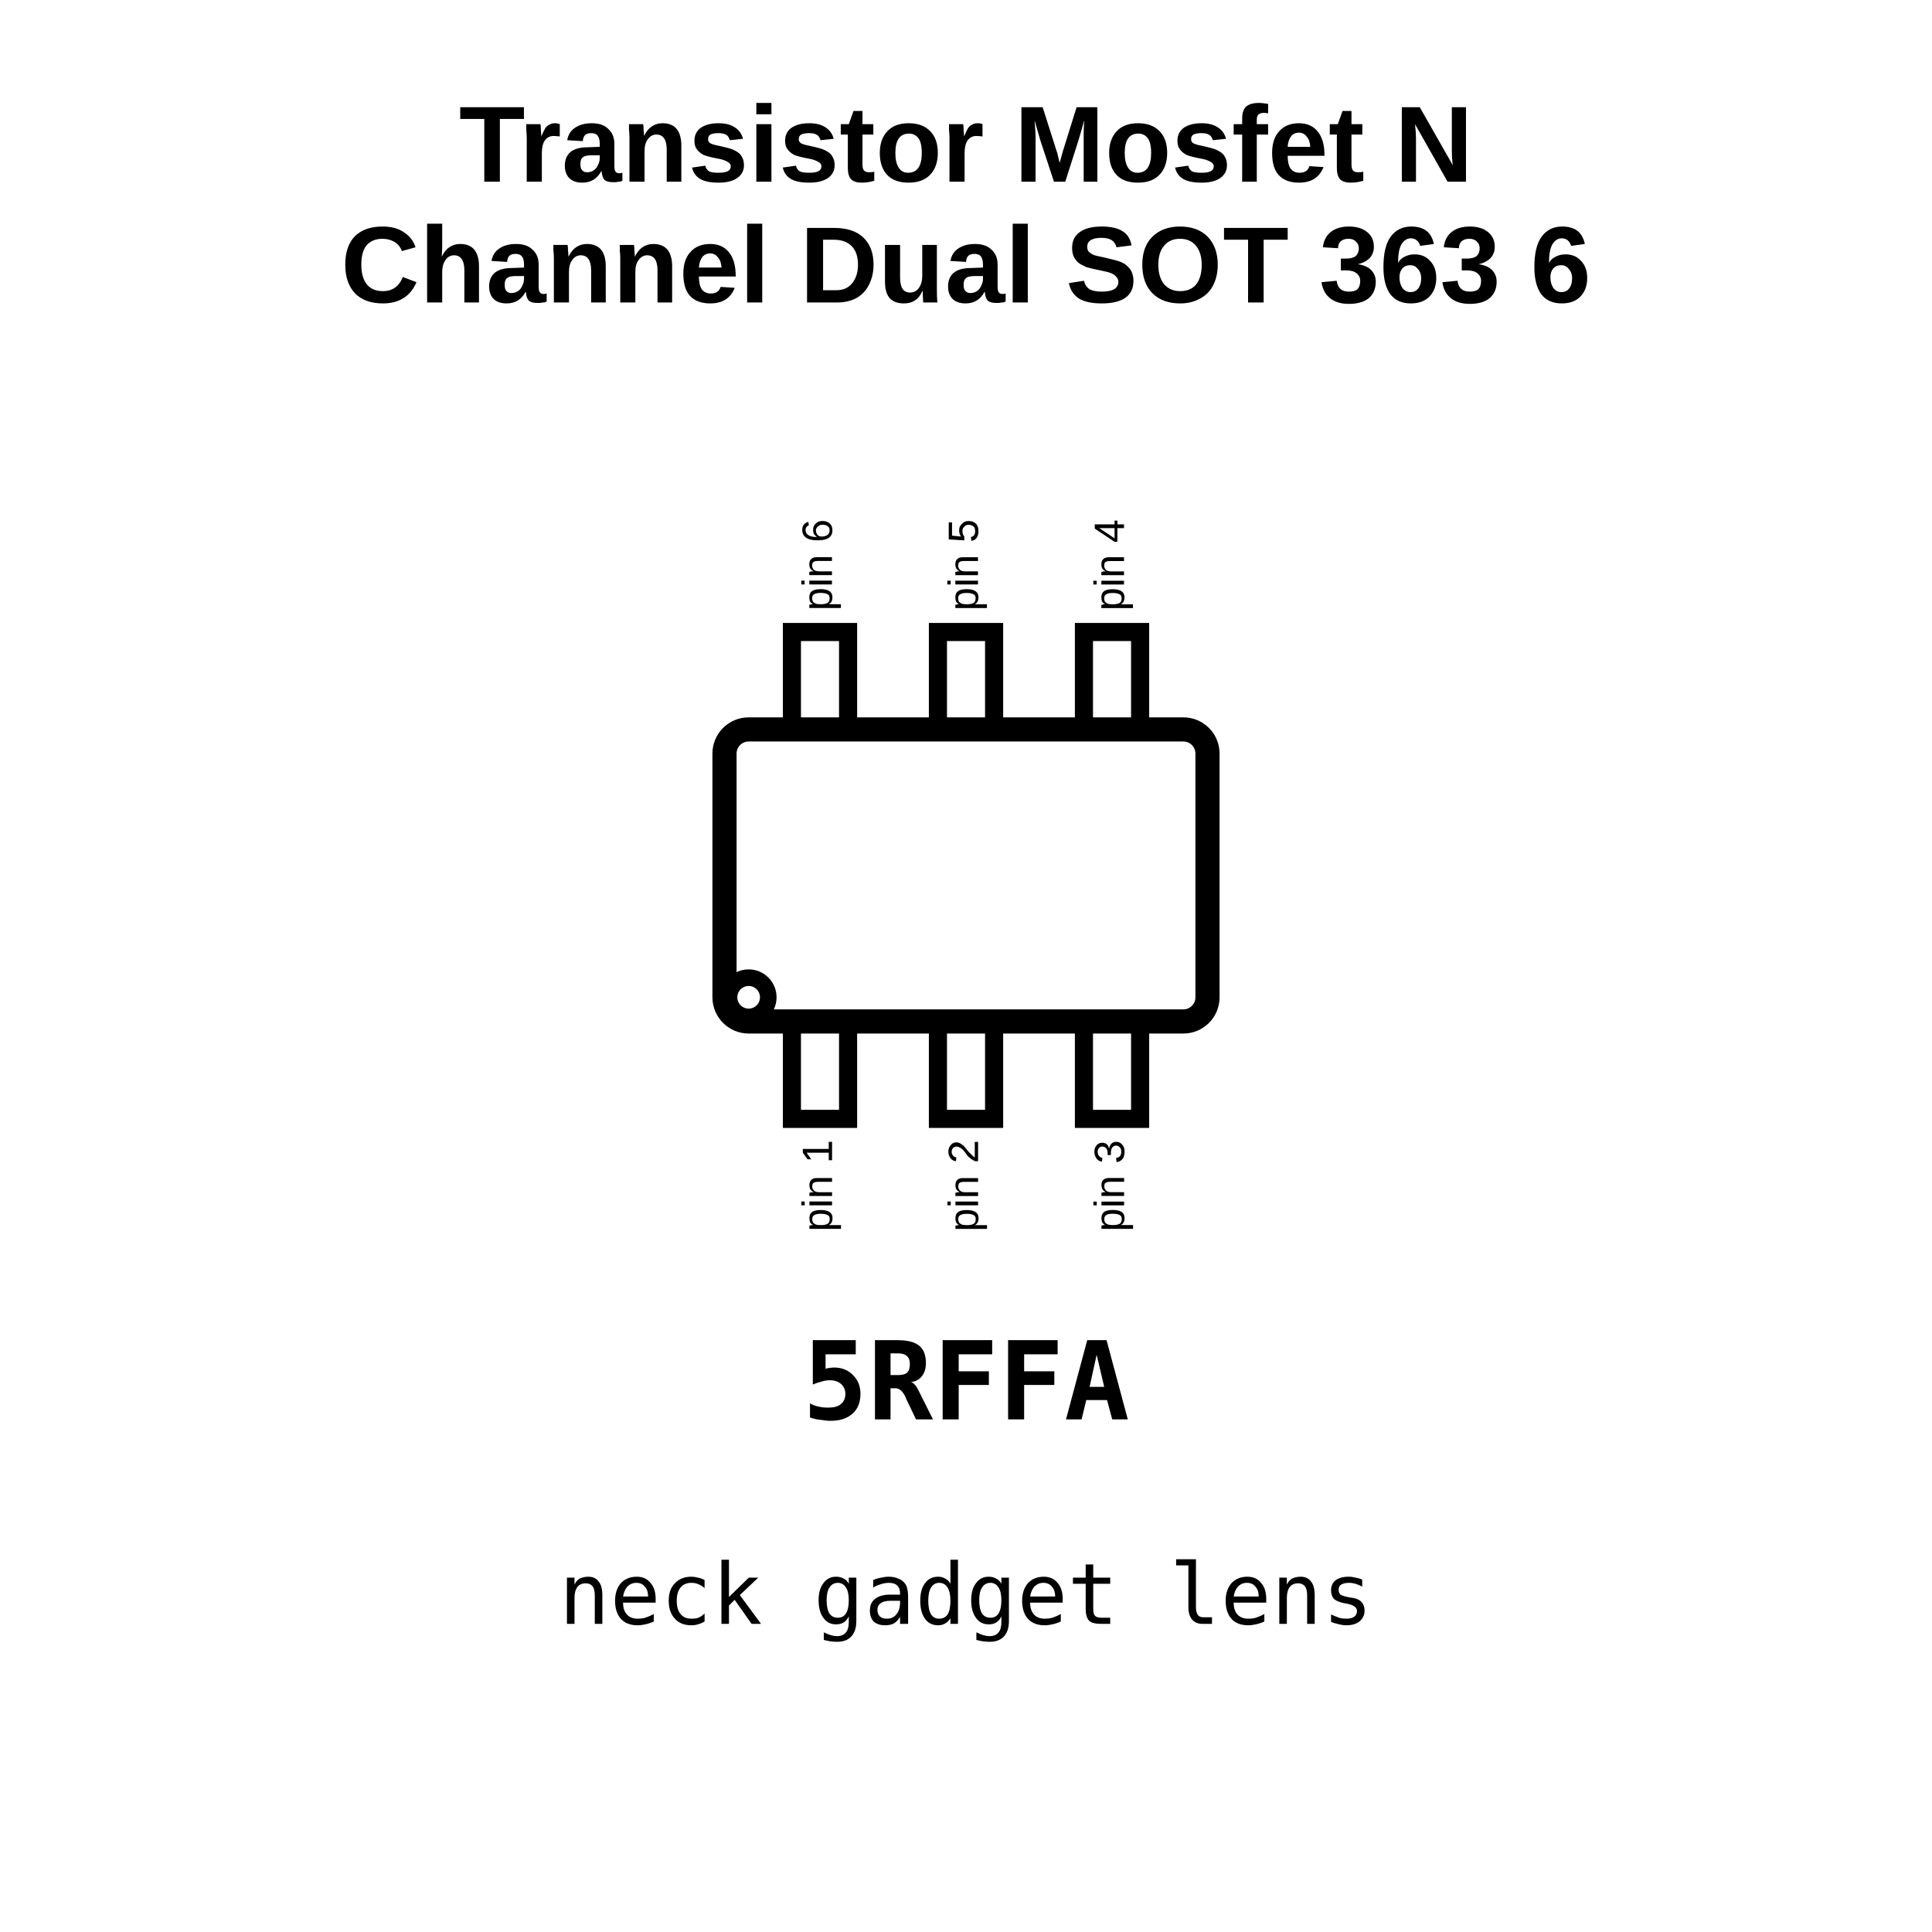
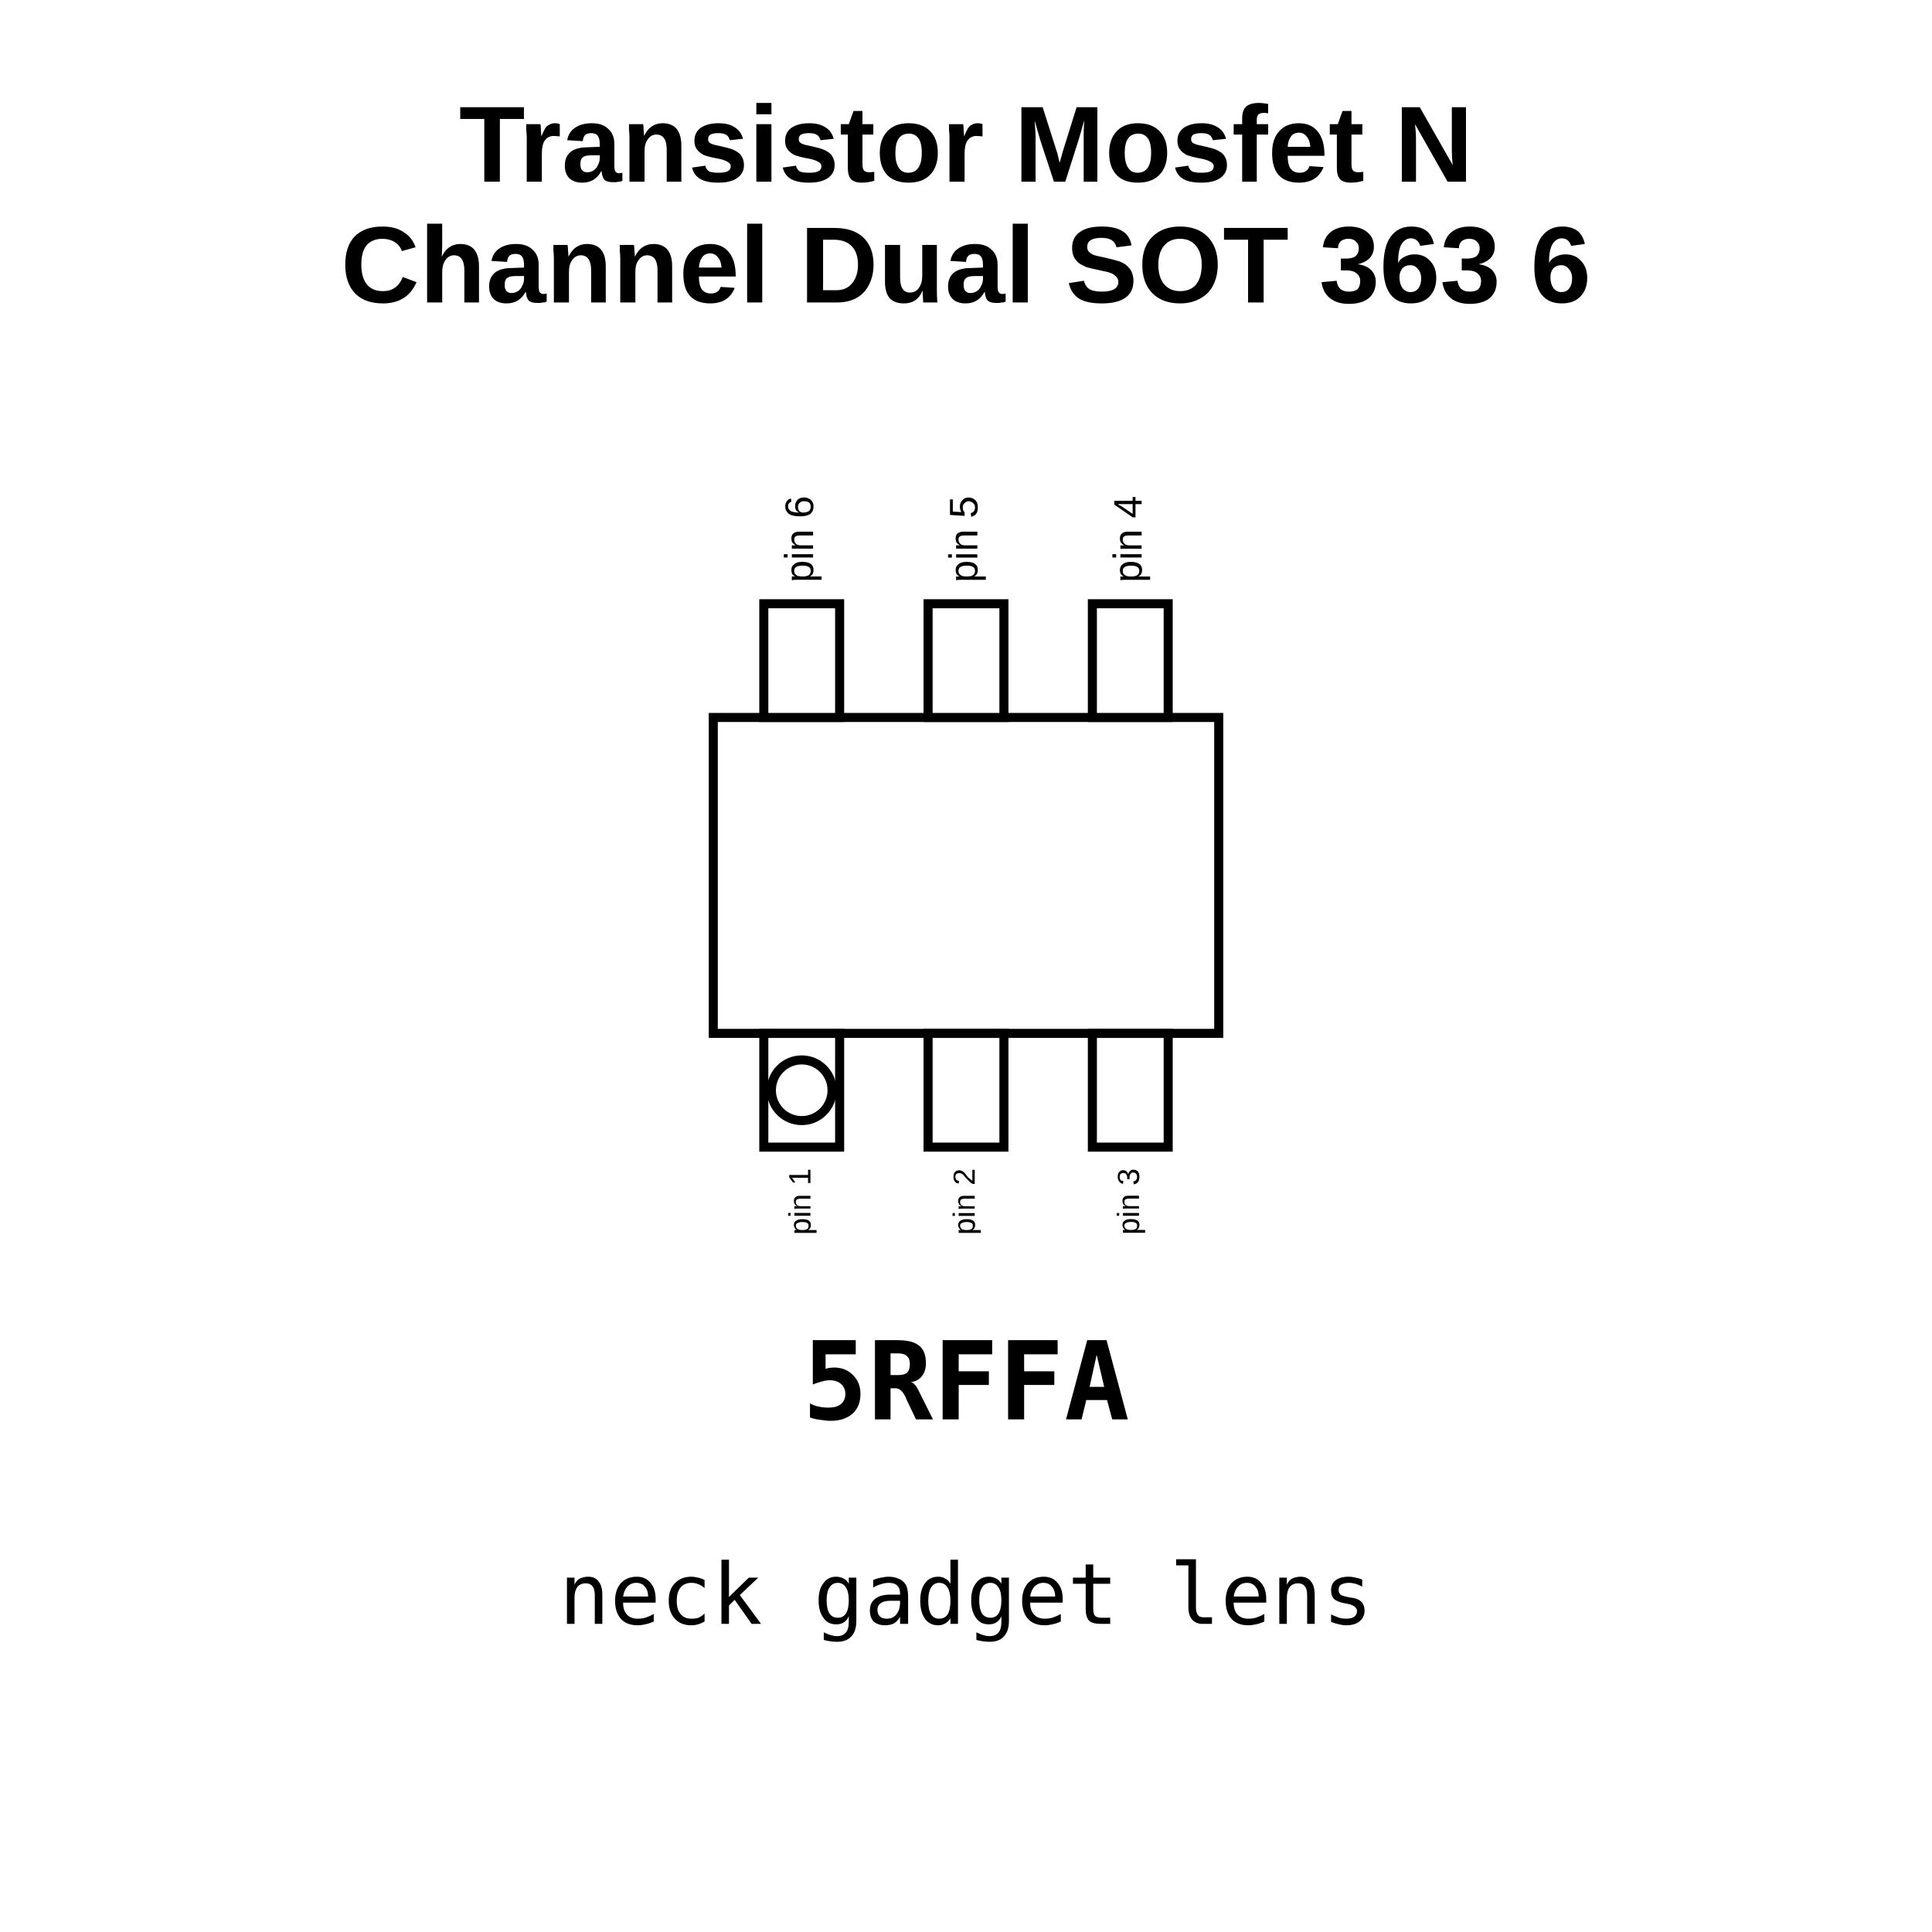
<svg xmlns="http://www.w3.org/2000/svg" width="64mm" height="64mm" viewBox="0 0 64 64">
  <rect x="0" y="0" width="64" height="64" fill="#FFFFFF" stroke="none" />
  <text x="32" y="5" font-family="Arial, sans-serif" font-size="3.6" font-weight="bold" text-anchor="middle" dominant-baseline="middle" fill="#000000">Transistor Mosfet N</text>
  <text x="32" y="9" font-family="Arial, sans-serif" font-size="3.6" font-weight="bold" text-anchor="middle" dominant-baseline="middle" fill="#000000">Channel Dual SOT 363 6</text>
-   <rect x="26.233" y="33.587" width="1.861" height="3.477" fill="#FFFFFF" stroke="#000000" stroke-width="0.6" class="pad" />
-   <rect x="31.07" y="33.587" width="1.861" height="3.477" fill="#FFFFFF" stroke="#000000" stroke-width="0.6" class="pad" />
-   <rect x="35.907" y="33.587" width="1.861" height="3.477" fill="#FFFFFF" stroke="#000000" stroke-width="0.6" class="pad" />
-   <rect x="26.233" y="20.936" width="1.861" height="3.477" fill="#FFFFFF" stroke="#000000" stroke-width="0.6" class="pad" />
-   <rect x="31.07" y="20.936" width="1.861" height="3.477" fill="#FFFFFF" stroke="#000000" stroke-width="0.6" class="pad" />
-   <rect x="35.907" y="20.936" width="1.861" height="3.477" fill="#FFFFFF" stroke="#000000" stroke-width="0.6" class="pad" />
-   <rect x="24" y="24.163" width="16" height="9.674" rx="0.8" ry="0.8" fill="#FFFFFF" stroke="#000000" stroke-width="0.8" />
-   <circle cx="24.8" cy="33.037" r="0.65" fill="#FFFFFF" stroke="#000000" stroke-width="0.55" />
-   <text x="27.163" y="37.764" font-family="Arial, sans-serif" font-size="1.4" text-anchor="end" dominant-baseline="middle" fill="#000000" transform="rotate(-90.000,27.1628,37.764)">pin 1</text>
-   <text x="32" y="37.764" font-family="Arial, sans-serif" font-size="1.4" text-anchor="end" dominant-baseline="middle" fill="#000000" transform="rotate(-90.000,32,37.764)">pin 2</text>
-   <text x="36.837" y="37.764" font-family="Arial, sans-serif" font-size="1.4" text-anchor="end" dominant-baseline="middle" fill="#000000" transform="rotate(-90.000,36.8372,37.764)">pin 3</text>
-   <text x="27.163" y="20.236" font-family="Arial, sans-serif" font-size="1.4" text-anchor="start" dominant-baseline="middle" fill="#000000" transform="rotate(-90.000,27.1628,20.236)">pin 6</text>
-   <text x="32" y="20.236" font-family="Arial, sans-serif" font-size="1.4" text-anchor="start" dominant-baseline="middle" fill="#000000" transform="rotate(-90.000,32,20.236)">pin 5</text>
-   <text x="36.837" y="20.236" font-family="Arial, sans-serif" font-size="1.4" text-anchor="start" dominant-baseline="middle" fill="#000000" transform="rotate(-90.000,36.8372,20.236)">pin 4</text>
+   <rect x="23.628" y="23.767" width="16.744" height="10.465" fill="#FFFFFF" stroke="#000000" stroke-width="0.3" />
+   <rect x="25.302" y="34.233" width="2.512" height="3.767" fill="#FFFFFF" stroke="#000000" stroke-width="0.3" class="pad" />
+   <rect x="30.744" y="34.233" width="2.512" height="3.767" fill="#FFFFFF" stroke="#000000" stroke-width="0.3" class="pad" />
+   <rect x="36.186" y="34.233" width="2.512" height="3.767" fill="#FFFFFF" stroke="#000000" stroke-width="0.3" class="pad" />
+   <rect x="25.302" y="20" width="2.512" height="3.767" fill="#FFFFFF" stroke="#000000" stroke-width="0.3" class="pad" />
+   <rect x="30.744" y="20" width="2.512" height="3.767" fill="#FFFFFF" stroke="#000000" stroke-width="0.3" class="pad" />
+   <rect x="36.186" y="20" width="2.512" height="3.767" fill="#FFFFFF" stroke="#000000" stroke-width="0.3" class="pad" />
+   <circle cx="26.558" cy="36.116" r="1.005" fill="#FFFFFF" stroke="#000000" stroke-width="0.3" />
+   <text x="26.558" y="38.7" font-family="Arial, sans-serif" font-size="1.015" text-anchor="end" dominant-baseline="middle" fill="#000000" transform="rotate(-90.000,26.5581,38.7)">pin 1</text>
+   <text x="32" y="38.7" font-family="Arial, sans-serif" font-size="1.015" text-anchor="end" dominant-baseline="middle" fill="#000000" transform="rotate(-90.000,32,38.7)">pin 2</text>
+   <text x="37.442" y="38.7" font-family="Arial, sans-serif" font-size="1.015" text-anchor="end" dominant-baseline="middle" fill="#000000" transform="rotate(-90.000,37.4419,38.7)">pin 3</text>
+   <text x="26.558" y="19.3" font-family="Arial, sans-serif" font-size="1.323" text-anchor="start" dominant-baseline="middle" fill="#000000" transform="rotate(-90.000,26.5581,19.3)">pin 6</text>
+   <text x="32" y="19.3" font-family="Arial, sans-serif" font-size="1.323" text-anchor="start" dominant-baseline="middle" fill="#000000" transform="rotate(-90.000,32,19.3)">pin 5</text>
+   <text x="37.442" y="19.3" font-family="Arial, sans-serif" font-size="1.323" text-anchor="start" dominant-baseline="middle" fill="#000000" transform="rotate(-90.000,37.4419,19.3)">pin 4</text>
  <text x="32" y="46" font-family="Consolas, monospace" font-size="3.6" font-weight="bold" text-anchor="middle" dominant-baseline="middle" fill="#000000">5RFFA</text>
  <text x="32" y="53" font-family="Consolas, monospace" font-size="2.8" text-anchor="middle" dominant-baseline="middle" fill="#000000">neck gadget lens</text>
</svg>
